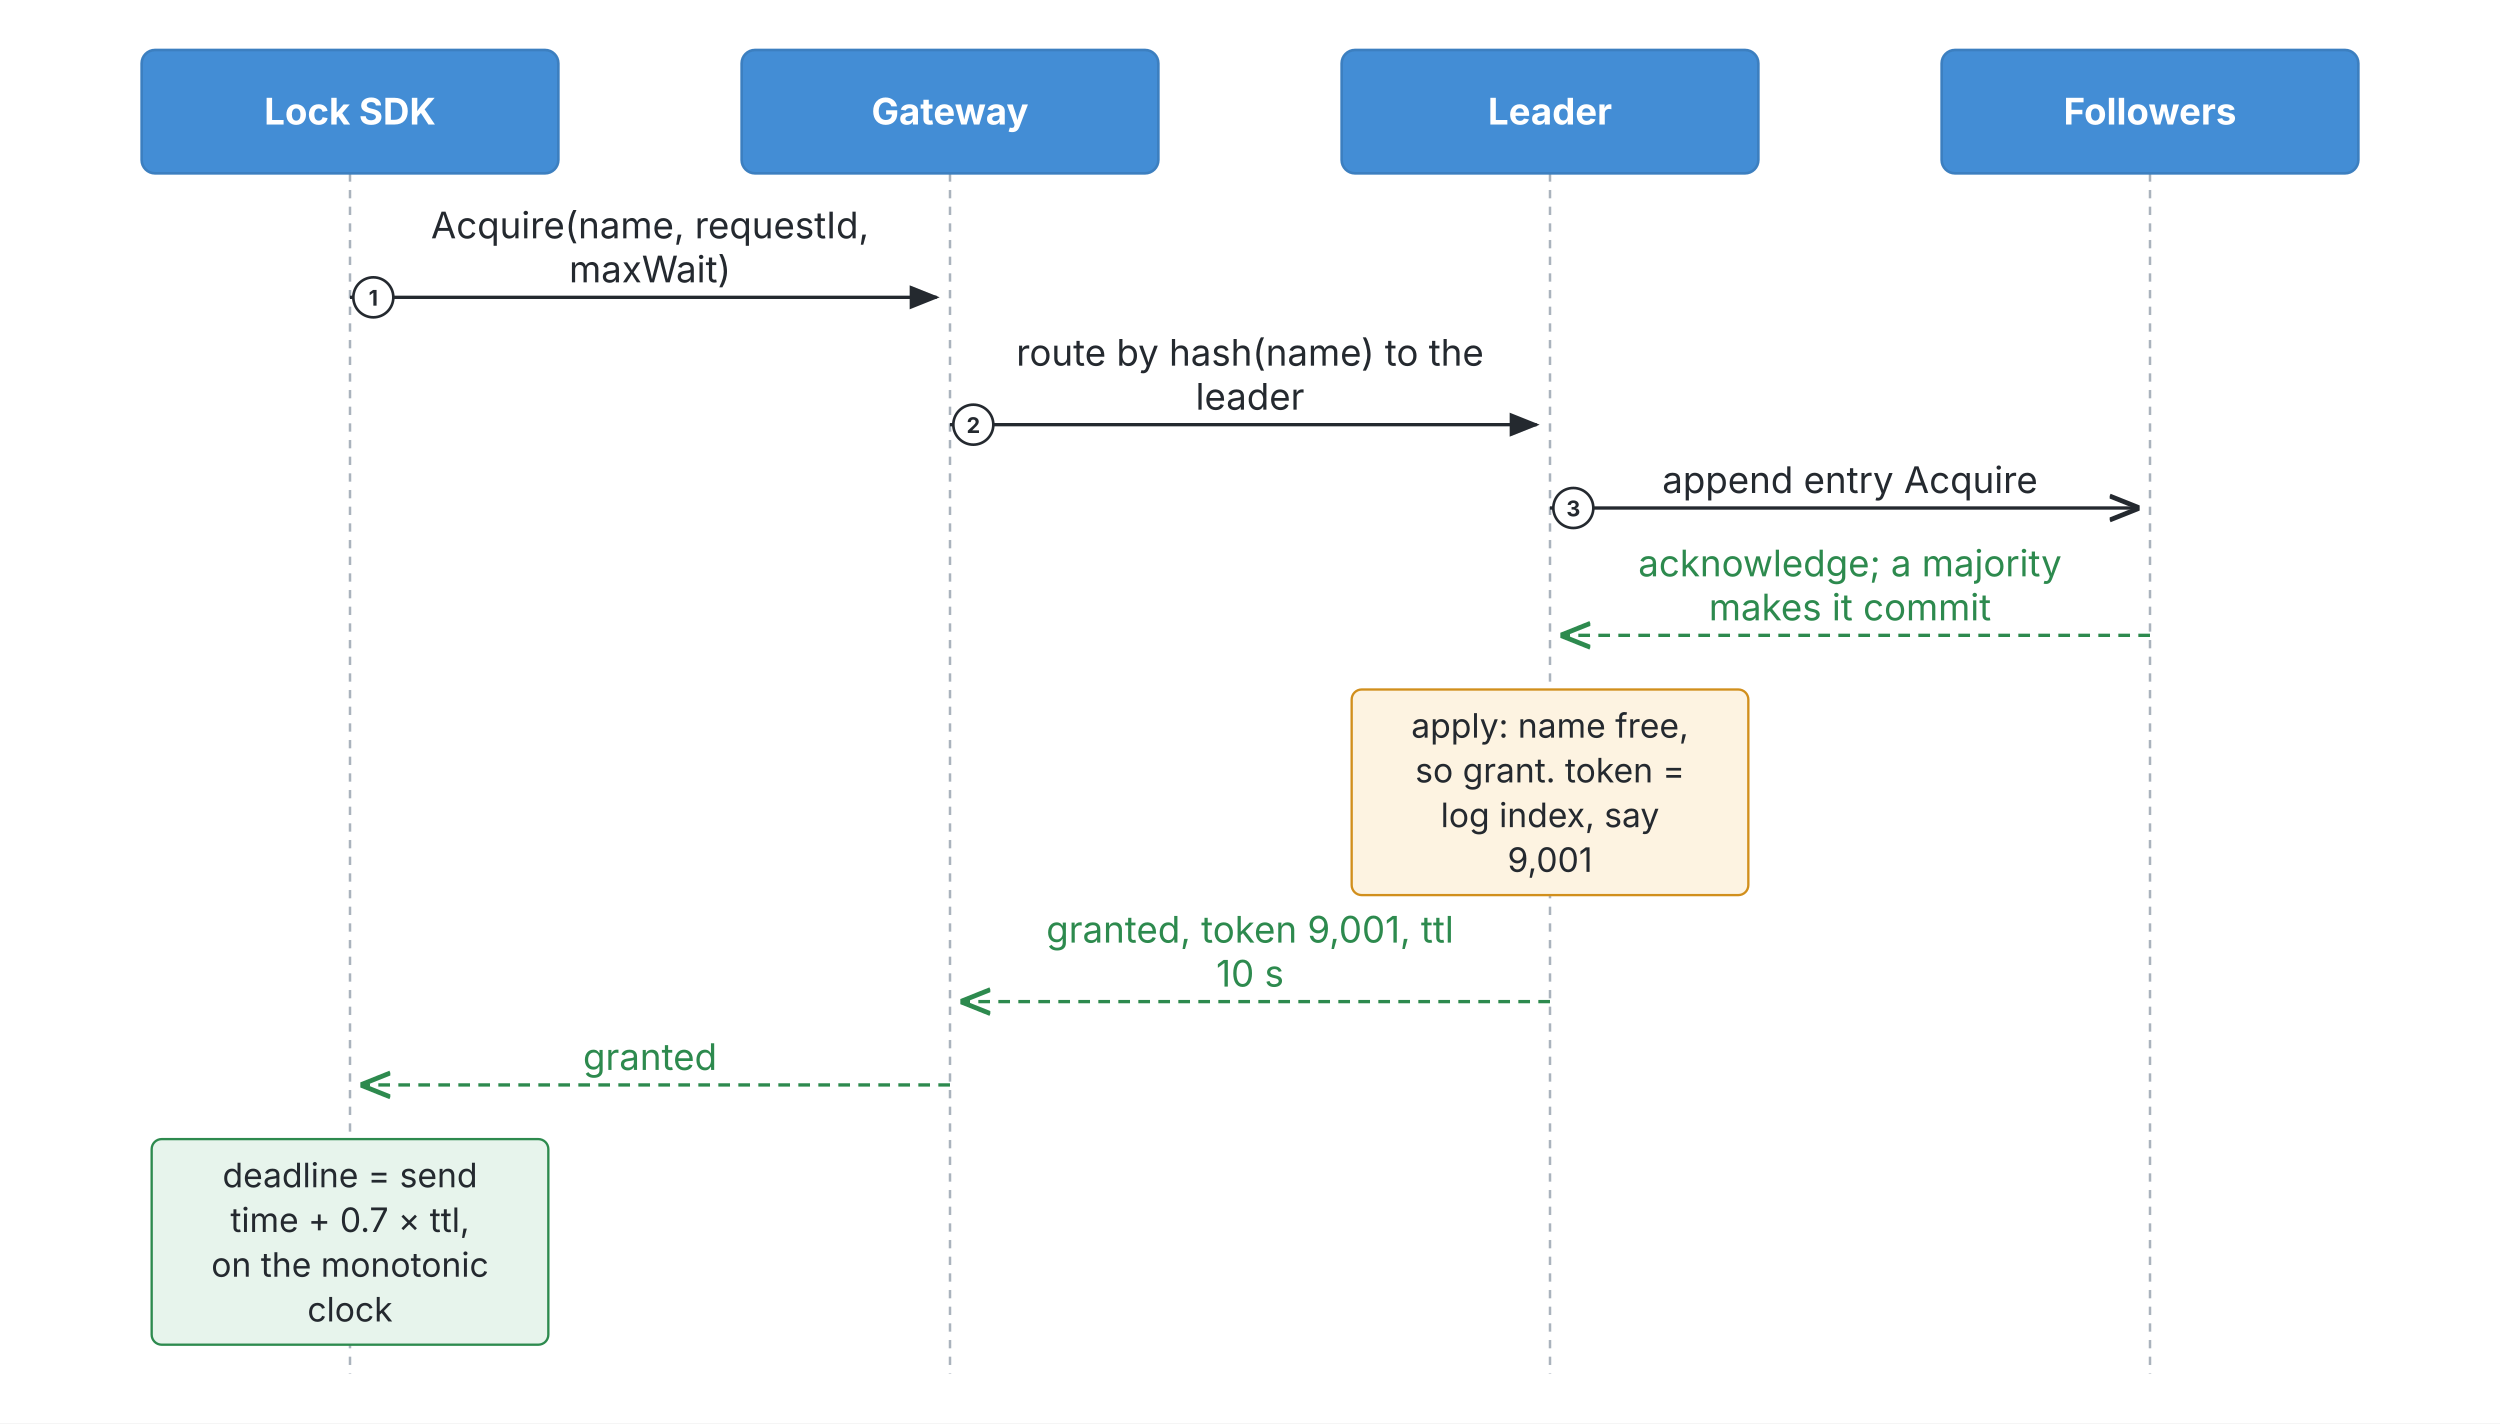
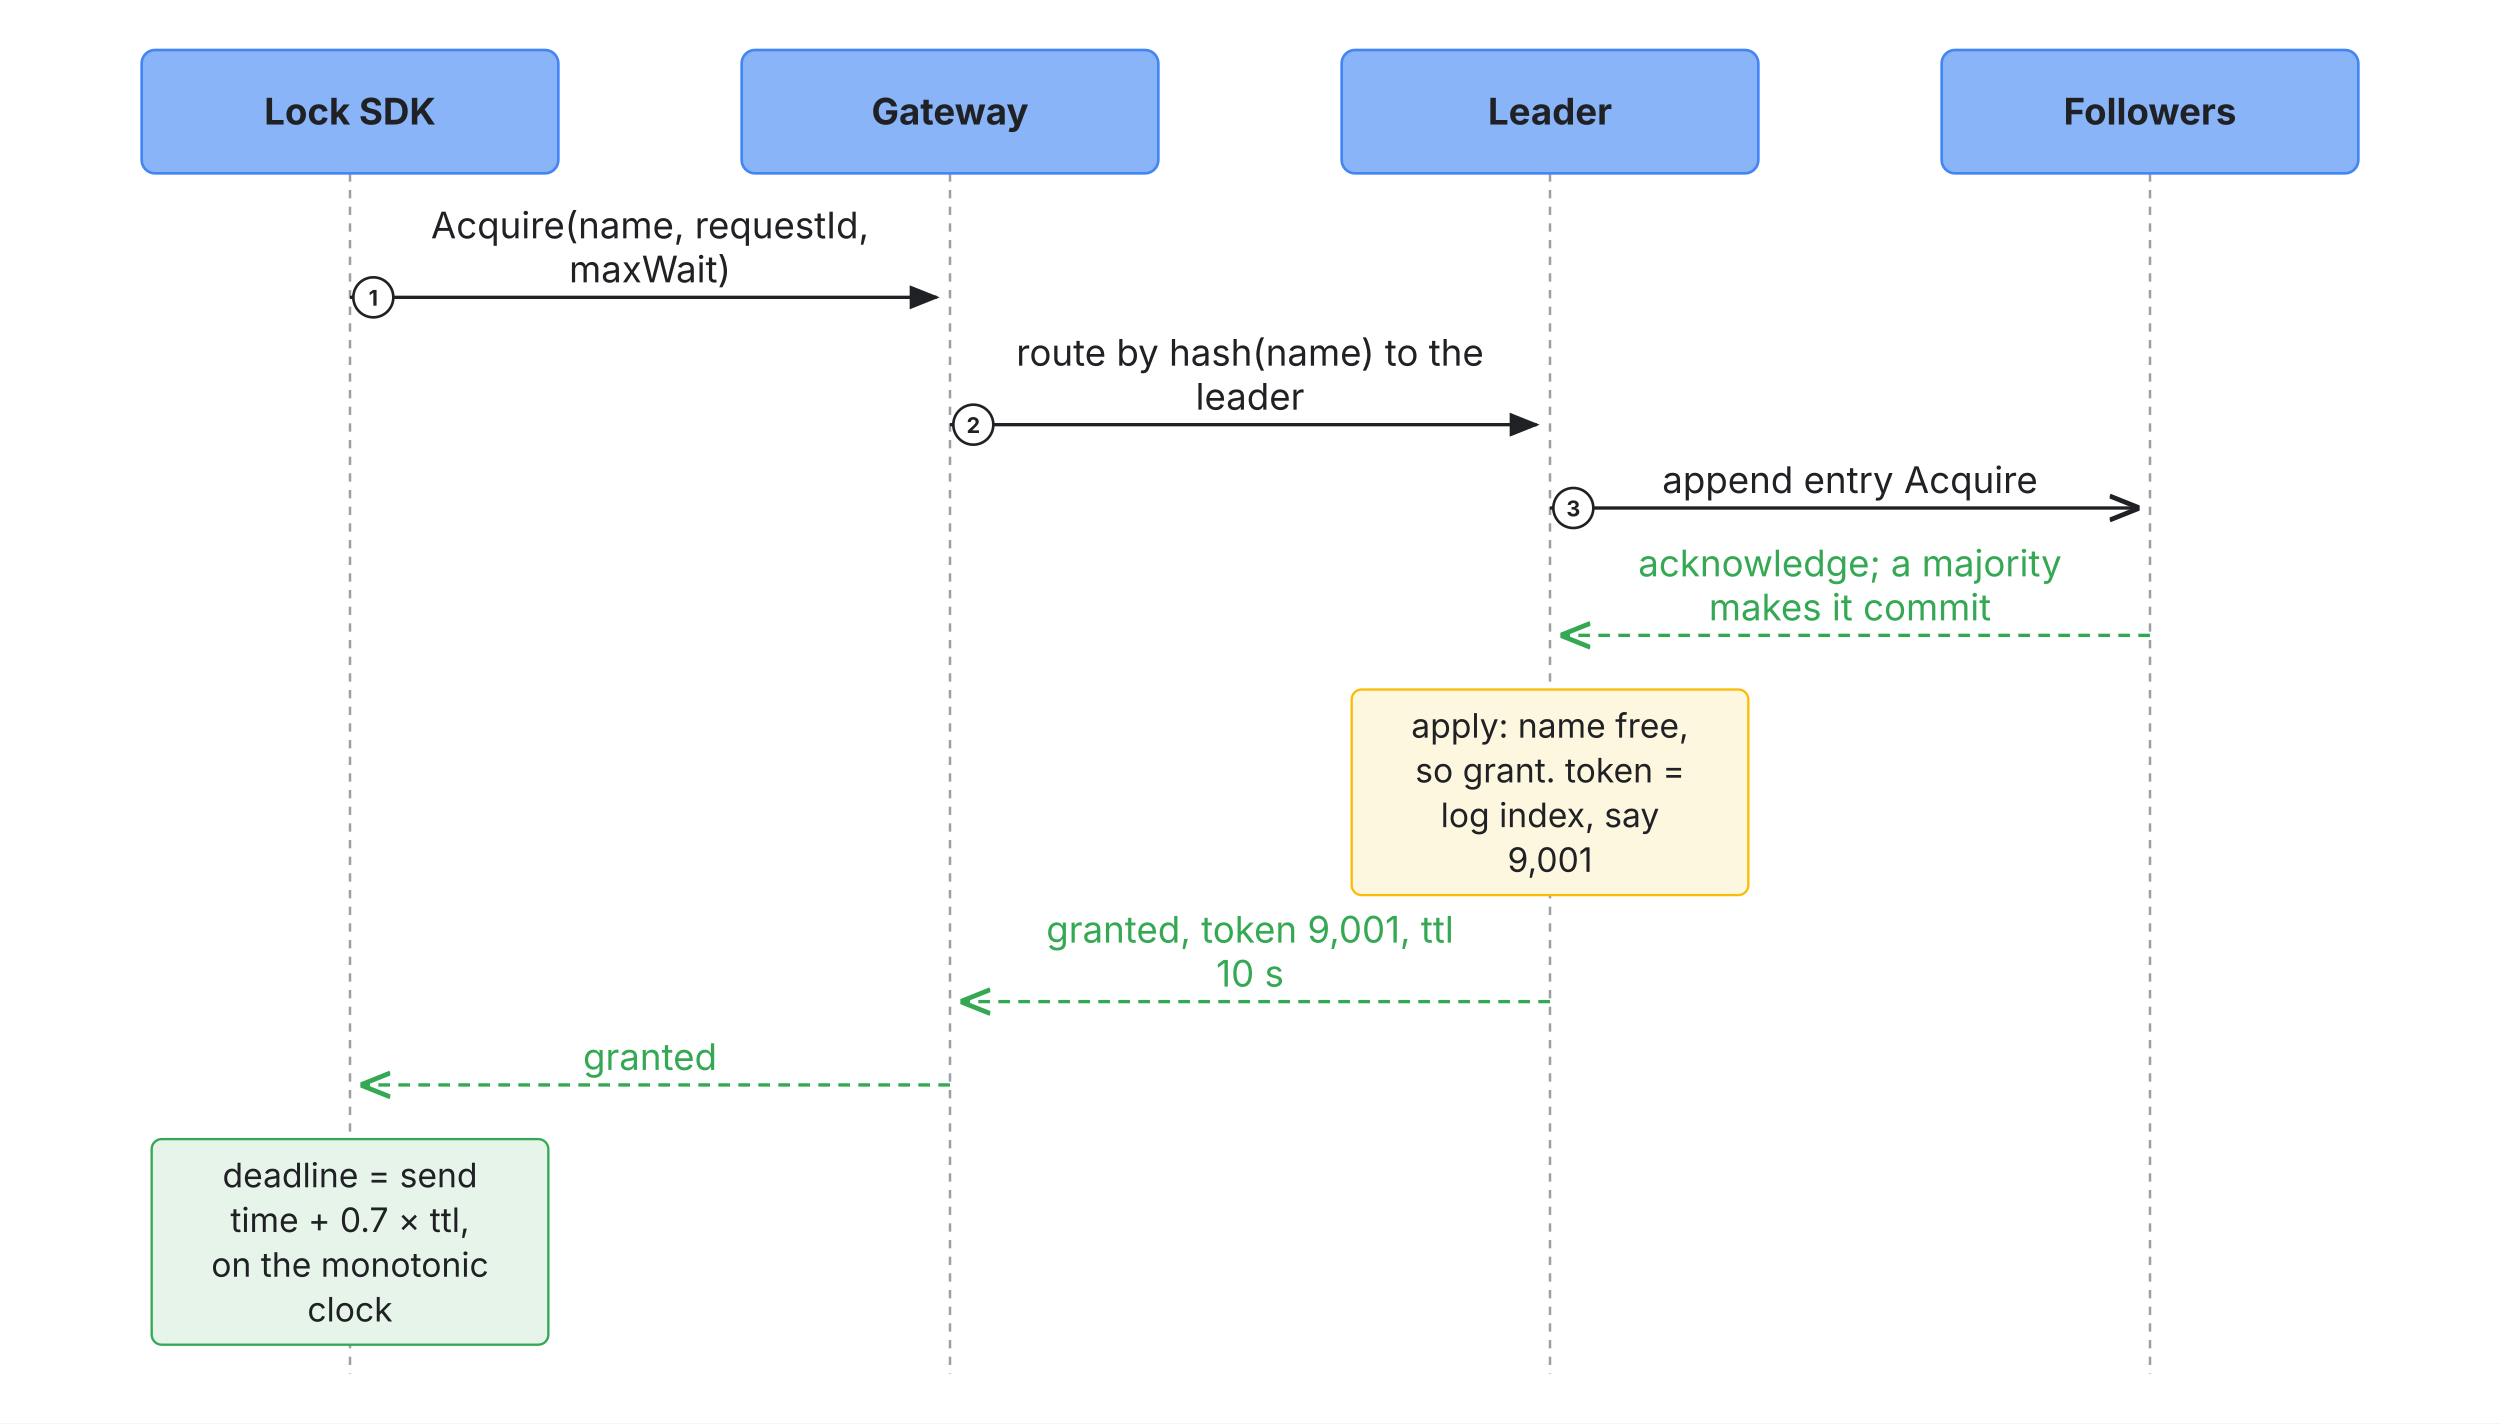
<svg xmlns="http://www.w3.org/2000/svg" class="seq" viewBox="0 0 1500 854" width="1500" height="854">
  <defs>
-     <marker id="sq-f-24292f" viewBox="0 0 10 10" refX="9" refY="5" markerWidth="9" markerHeight="9" orient="auto">
-       <path d="M0,1 L10,5 L0,9 z" fill="#24292f" />
+     <marker id="sq-f-34a853" viewBox="0 0 10 10" refX="9" refY="5" markerWidth="9" markerHeight="9" orient="auto">
+       <path d="M0,1 L10,5 L0,9 z" fill="#34a853" />
    </marker>
-     <marker id="sq-o-24292f" viewBox="0 0 10 10" refX="9" refY="5" markerWidth="9" markerHeight="9" orient="auto">
-       <path d="M0,1 L10,5 L0,9" fill="none" stroke="#24292f" stroke-width="1.6" />
+     <marker id="sq-o-34a853" viewBox="0 0 10 10" refX="9" refY="5" markerWidth="9" markerHeight="9" orient="auto">
+       <path d="M0,1 L10,5 L0,9" fill="none" stroke="#34a853" stroke-width="1.6" />
    </marker>
-     <marker id="sq-f-2d8a4e" viewBox="0 0 10 10" refX="9" refY="5" markerWidth="9" markerHeight="9" orient="auto">
-       <path d="M0,1 L10,5 L0,9 z" fill="#2d8a4e" />
+     <marker id="sq-f-202124" viewBox="0 0 10 10" refX="9" refY="5" markerWidth="9" markerHeight="9" orient="auto">
+       <path d="M0,1 L10,5 L0,9 z" fill="#202124" />
    </marker>
-     <marker id="sq-o-2d8a4e" viewBox="0 0 10 10" refX="9" refY="5" markerWidth="9" markerHeight="9" orient="auto">
-       <path d="M0,1 L10,5 L0,9" fill="none" stroke="#2d8a4e" stroke-width="1.6" />
+     <marker id="sq-o-202124" viewBox="0 0 10 10" refX="9" refY="5" markerWidth="9" markerHeight="9" orient="auto">
+       <path d="M0,1 L10,5 L0,9" fill="none" stroke="#202124" stroke-width="1.6" />
    </marker>
-     <marker id="sq-f-c8341f" viewBox="0 0 10 10" refX="9" refY="5" markerWidth="9" markerHeight="9" orient="auto">
-       <path d="M0,1 L10,5 L0,9 z" fill="#c8341f" />
+     <marker id="sq-f-ea4335" viewBox="0 0 10 10" refX="9" refY="5" markerWidth="9" markerHeight="9" orient="auto">
+       <path d="M0,1 L10,5 L0,9 z" fill="#ea4335" />
    </marker>
-     <marker id="sq-o-c8341f" viewBox="0 0 10 10" refX="9" refY="5" markerWidth="9" markerHeight="9" orient="auto">
-       <path d="M0,1 L10,5 L0,9" fill="none" stroke="#c8341f" stroke-width="1.6" />
+     <marker id="sq-o-ea4335" viewBox="0 0 10 10" refX="9" refY="5" markerWidth="9" markerHeight="9" orient="auto">
+       <path d="M0,1 L10,5 L0,9" fill="none" stroke="#ea4335" stroke-width="1.6" />
    </marker>
  </defs>
  <rect width="1500" height="854" fill="#ffffff" />
-   <line x1="210.0" y1="104" x2="210.0" y2="824.32" stroke="#aab3bd" stroke-width="1.5" stroke-dasharray="5 5" />
-   <rect x="85.0" y="30" width="250" height="74" rx="8" fill="#438dd5" stroke="#3c7fc0" stroke-width="1.6" />
-   <text x="210.0" y="74.7" text-anchor="middle" font-family="Inter, Helvetica, Arial, sans-serif" font-size="22" font-weight="700" fill="#ffffff">Lock SDK</text>
-   <line x1="570.0" y1="104" x2="570.0" y2="824.32" stroke="#aab3bd" stroke-width="1.5" stroke-dasharray="5 5" />
-   <rect x="445.0" y="30" width="250" height="74" rx="8" fill="#438dd5" stroke="#3c7fc0" stroke-width="1.6" />
-   <text x="570.0" y="74.7" text-anchor="middle" font-family="Inter, Helvetica, Arial, sans-serif" font-size="22" font-weight="700" fill="#ffffff">Gateway</text>
-   <line x1="930.0" y1="104" x2="930.0" y2="824.32" stroke="#aab3bd" stroke-width="1.5" stroke-dasharray="5 5" />
-   <rect x="805.0" y="30" width="250" height="74" rx="8" fill="#438dd5" stroke="#3c7fc0" stroke-width="1.6" />
-   <text x="930.0" y="74.7" text-anchor="middle" font-family="Inter, Helvetica, Arial, sans-serif" font-size="22" font-weight="700" fill="#ffffff">Leader</text>
-   <line x1="1290.0" y1="104" x2="1290.0" y2="824.32" stroke="#aab3bd" stroke-width="1.5" stroke-dasharray="5 5" />
-   <rect x="1165.0" y="30" width="250" height="74" rx="8" fill="#438dd5" stroke="#3c7fc0" stroke-width="1.6" />
-   <text x="1290.0" y="74.7" text-anchor="middle" font-family="Inter, Helvetica, Arial, sans-serif" font-size="22" font-weight="700" fill="#ffffff">Followers</text>
-   <line x1="210.0" y1="178.4" x2="562.0" y2="178.4" stroke="#24292f" stroke-width="2" marker-end="url(#sq-f-24292f)" />
-   <circle cx="224.0" cy="178.4" r="12" fill="#ffffff" stroke="#24292f" stroke-width="1.6" />
-   <text x="224.0" y="183.4" text-anchor="middle" font-family="Inter, Helvetica, Arial, sans-serif" font-size="13" font-weight="700" fill="#24292f">1</text>
-   <text x="390.0" y="143.0" text-anchor="middle" font-family="Inter, Helvetica, Arial, sans-serif" font-size="22" fill="#24292f" font-weight="400" paint-order="stroke" stroke="#ffffff" stroke-width="5" stroke-linejoin="round">Acquire(name, requestId,</text>
-   <text x="390.0" y="169.4" text-anchor="middle" font-family="Inter, Helvetica, Arial, sans-serif" font-size="22" fill="#24292f" font-weight="400" paint-order="stroke" stroke="#ffffff" stroke-width="5" stroke-linejoin="round">maxWait)</text>
-   <line x1="570.0" y1="254.8" x2="922.0" y2="254.8" stroke="#24292f" stroke-width="2" marker-end="url(#sq-f-24292f)" />
-   <circle cx="584.0" cy="254.8" r="12" fill="#ffffff" stroke="#24292f" stroke-width="1.6" />
-   <text x="584.0" y="259.8" text-anchor="middle" font-family="Inter, Helvetica, Arial, sans-serif" font-size="13" font-weight="700" fill="#24292f">2</text>
-   <text x="750.0" y="219.4" text-anchor="middle" font-family="Inter, Helvetica, Arial, sans-serif" font-size="22" fill="#24292f" font-weight="400" paint-order="stroke" stroke="#ffffff" stroke-width="5" stroke-linejoin="round">route by hash(name) to the</text>
-   <text x="750.0" y="245.8" text-anchor="middle" font-family="Inter, Helvetica, Arial, sans-serif" font-size="22" fill="#24292f" font-weight="400" paint-order="stroke" stroke="#ffffff" stroke-width="5" stroke-linejoin="round">leader</text>
-   <line x1="930.0" y1="304.8" x2="1282.0" y2="304.8" stroke="#24292f" stroke-width="2" marker-end="url(#sq-o-24292f)" />
-   <circle cx="944.0" cy="304.8" r="12" fill="#ffffff" stroke="#24292f" stroke-width="1.6" />
-   <text x="944.0" y="309.8" text-anchor="middle" font-family="Inter, Helvetica, Arial, sans-serif" font-size="13" font-weight="700" fill="#24292f">3</text>
-   <text x="1110.0" y="295.8" text-anchor="middle" font-family="Inter, Helvetica, Arial, sans-serif" font-size="22" fill="#24292f" font-weight="400" paint-order="stroke" stroke="#ffffff" stroke-width="5" stroke-linejoin="round">append entry Acquire</text>
-   <line x1="1290.0" y1="381.2" x2="938.0" y2="381.2" stroke="#2d8a4e" stroke-width="2" stroke-dasharray="7 5" marker-end="url(#sq-o-2d8a4e)" />
-   <text x="1110.0" y="345.8" text-anchor="middle" font-family="Inter, Helvetica, Arial, sans-serif" font-size="22" fill="#2d8a4e" font-weight="400" paint-order="stroke" stroke="#ffffff" stroke-width="5" stroke-linejoin="round">acknowledge; a majority</text>
-   <text x="1110.0" y="372.2" text-anchor="middle" font-family="Inter, Helvetica, Arial, sans-serif" font-size="22" fill="#2d8a4e" font-weight="400" paint-order="stroke" stroke="#ffffff" stroke-width="5" stroke-linejoin="round">makes it commit</text>
-   <rect x="811.0" y="413.7" width="238.0" height="123.36" rx="6" fill="#fdf3e1" stroke="#d18f1c" stroke-width="1.4" />
-   <text x="930.0" y="442.6" text-anchor="middle" font-family="Inter, Helvetica, Arial, sans-serif" font-size="20.2" fill="#24292f">apply: name free,</text>
-   <text x="930.0" y="469.44" text-anchor="middle" font-family="Inter, Helvetica, Arial, sans-serif" font-size="20.2" fill="#24292f">so grant. token =</text>
-   <text x="930.0" y="496.28" text-anchor="middle" font-family="Inter, Helvetica, Arial, sans-serif" font-size="20.2" fill="#24292f">log index, say</text>
-   <text x="930.0" y="523.12" text-anchor="middle" font-family="Inter, Helvetica, Arial, sans-serif" font-size="20.2" fill="#24292f">9,001</text>
-   <line x1="930.0" y1="600.96" x2="578.0" y2="600.96" stroke="#2d8a4e" stroke-width="2" stroke-dasharray="7 5" marker-end="url(#sq-o-2d8a4e)" />
-   <text x="750.0" y="565.56" text-anchor="middle" font-family="Inter, Helvetica, Arial, sans-serif" font-size="22" fill="#2d8a4e" font-weight="400" paint-order="stroke" stroke="#ffffff" stroke-width="5" stroke-linejoin="round">granted, token 9,001, ttl</text>
-   <text x="750.0" y="591.96" text-anchor="middle" font-family="Inter, Helvetica, Arial, sans-serif" font-size="22" fill="#2d8a4e" font-weight="400" paint-order="stroke" stroke="#ffffff" stroke-width="5" stroke-linejoin="round">10 s</text>
-   <line x1="570.0" y1="650.96" x2="218.0" y2="650.96" stroke="#2d8a4e" stroke-width="2" stroke-dasharray="7 5" marker-end="url(#sq-o-2d8a4e)" />
-   <text x="390.0" y="641.96" text-anchor="middle" font-family="Inter, Helvetica, Arial, sans-serif" font-size="22" fill="#2d8a4e" font-weight="400" paint-order="stroke" stroke="#ffffff" stroke-width="5" stroke-linejoin="round">granted</text>
-   <rect x="91.0" y="683.46" width="238.0" height="123.36" rx="6" fill="#e7f4ec" stroke="#2d8a4e" stroke-width="1.4" />
-   <text x="210.0" y="712.36" text-anchor="middle" font-family="Inter, Helvetica, Arial, sans-serif" font-size="20.2" fill="#24292f">deadline = send</text>
-   <text x="210.0" y="739.2" text-anchor="middle" font-family="Inter, Helvetica, Arial, sans-serif" font-size="20.2" fill="#24292f">time + 0.7 × ttl,</text>
-   <text x="210.0" y="766.04" text-anchor="middle" font-family="Inter, Helvetica, Arial, sans-serif" font-size="20.2" fill="#24292f">on the monotonic</text>
-   <text x="210.0" y="792.88" text-anchor="middle" font-family="Inter, Helvetica, Arial, sans-serif" font-size="20.2" fill="#24292f">clock</text>
+   <g data-k="p:sdk">
+     <line x1="210.0" y1="104" x2="210.0" y2="824.32" stroke="#9aa0a6" stroke-width="1.5" stroke-dasharray="5 5" />
+     <rect x="85.0" y="30" width="250" height="74" rx="8" fill="#8ab4f8" stroke="#4285f4" stroke-width="1.6" />
+     <text x="210.0" y="74.7" text-anchor="middle" font-family="Inter, Roboto, sans-serif" font-size="22" font-weight="700" fill="#202124">Lock SDK</text>
+   </g>
+   <g data-k="p:gw">
+     <line x1="570.0" y1="104" x2="570.0" y2="824.32" stroke="#9aa0a6" stroke-width="1.5" stroke-dasharray="5 5" />
+     <rect x="445.0" y="30" width="250" height="74" rx="8" fill="#8ab4f8" stroke="#4285f4" stroke-width="1.6" />
+     <text x="570.0" y="74.7" text-anchor="middle" font-family="Inter, Roboto, sans-serif" font-size="22" font-weight="700" fill="#202124">Gateway</text>
+   </g>
+   <g data-k="p:ld">
+     <line x1="930.0" y1="104" x2="930.0" y2="824.32" stroke="#9aa0a6" stroke-width="1.5" stroke-dasharray="5 5" />
+     <rect x="805.0" y="30" width="250" height="74" rx="8" fill="#8ab4f8" stroke="#4285f4" stroke-width="1.6" />
+     <text x="930.0" y="74.7" text-anchor="middle" font-family="Inter, Roboto, sans-serif" font-size="22" font-weight="700" fill="#202124">Leader</text>
+   </g>
+   <g data-k="p:fo">
+     <line x1="1290.0" y1="104" x2="1290.0" y2="824.32" stroke="#9aa0a6" stroke-width="1.5" stroke-dasharray="5 5" />
+     <rect x="1165.0" y="30" width="250" height="74" rx="8" fill="#8ab4f8" stroke="#4285f4" stroke-width="1.6" />
+     <text x="1290.0" y="74.7" text-anchor="middle" font-family="Inter, Roboto, sans-serif" font-size="22" font-weight="700" fill="#202124">Followers</text>
+   </g>
+   <g data-k="s:0">
+     <line x1="210.0" y1="178.4" x2="562.0" y2="178.4" stroke="#202124" stroke-width="2" marker-end="url(#sq-f-202124)" />
+     <circle cx="224.0" cy="178.4" r="12" fill="#ffffff" stroke="#202124" stroke-width="1.6" />
+     <text x="224.0" y="183.4" text-anchor="middle" font-family="Inter, Roboto, sans-serif" font-size="13" font-weight="700" fill="#202124">1</text>
+     <text x="390.0" y="143.0" text-anchor="middle" font-family="Inter, Roboto, sans-serif" font-size="22" fill="#202124" font-weight="400" paint-order="stroke" stroke="#ffffff" stroke-width="5" stroke-linejoin="round">Acquire(name, requestId,</text>
+     <text x="390.0" y="169.4" text-anchor="middle" font-family="Inter, Roboto, sans-serif" font-size="22" fill="#202124" font-weight="400" paint-order="stroke" stroke="#ffffff" stroke-width="5" stroke-linejoin="round">maxWait)</text>
+   </g>
+   <g data-k="s:1">
+     <line x1="570.0" y1="254.8" x2="922.0" y2="254.8" stroke="#202124" stroke-width="2" marker-end="url(#sq-f-202124)" />
+     <circle cx="584.0" cy="254.8" r="12" fill="#ffffff" stroke="#202124" stroke-width="1.6" />
+     <text x="584.0" y="259.8" text-anchor="middle" font-family="Inter, Roboto, sans-serif" font-size="13" font-weight="700" fill="#202124">2</text>
+     <text x="750.0" y="219.4" text-anchor="middle" font-family="Inter, Roboto, sans-serif" font-size="22" fill="#202124" font-weight="400" paint-order="stroke" stroke="#ffffff" stroke-width="5" stroke-linejoin="round">route by hash(name) to the</text>
+     <text x="750.0" y="245.8" text-anchor="middle" font-family="Inter, Roboto, sans-serif" font-size="22" fill="#202124" font-weight="400" paint-order="stroke" stroke="#ffffff" stroke-width="5" stroke-linejoin="round">leader</text>
+   </g>
+   <g data-k="s:2">
+     <line x1="930.0" y1="304.8" x2="1282.0" y2="304.8" stroke="#202124" stroke-width="2" marker-end="url(#sq-o-202124)" />
+     <circle cx="944.0" cy="304.8" r="12" fill="#ffffff" stroke="#202124" stroke-width="1.6" />
+     <text x="944.0" y="309.8" text-anchor="middle" font-family="Inter, Roboto, sans-serif" font-size="13" font-weight="700" fill="#202124">3</text>
+     <text x="1110.0" y="295.8" text-anchor="middle" font-family="Inter, Roboto, sans-serif" font-size="22" fill="#202124" font-weight="400" paint-order="stroke" stroke="#ffffff" stroke-width="5" stroke-linejoin="round">append entry Acquire</text>
+   </g>
+   <g data-k="s:3">
+     <line x1="1290.0" y1="381.2" x2="938.0" y2="381.2" stroke="#34a853" stroke-width="2" stroke-dasharray="7 5" marker-end="url(#sq-o-34a853)" />
+     <text x="1110.0" y="345.8" text-anchor="middle" font-family="Inter, Roboto, sans-serif" font-size="22" fill="#34a853" font-weight="400" paint-order="stroke" stroke="#ffffff" stroke-width="5" stroke-linejoin="round">acknowledge; a majority</text>
+     <text x="1110.0" y="372.2" text-anchor="middle" font-family="Inter, Roboto, sans-serif" font-size="22" fill="#34a853" font-weight="400" paint-order="stroke" stroke="#ffffff" stroke-width="5" stroke-linejoin="round">makes it commit</text>
+   </g>
+   <g data-k="s:4">
+     <rect x="811.0" y="413.7" width="238.0" height="123.36" rx="6" fill="#fef7e0" stroke="#fbbc05" stroke-width="1.4" />
+     <text x="930.0" y="442.6" text-anchor="middle" font-family="Inter, Roboto, sans-serif" font-size="20.2" fill="#202124">apply: name free,</text>
+     <text x="930.0" y="469.44" text-anchor="middle" font-family="Inter, Roboto, sans-serif" font-size="20.2" fill="#202124">so grant. token =</text>
+     <text x="930.0" y="496.28" text-anchor="middle" font-family="Inter, Roboto, sans-serif" font-size="20.2" fill="#202124">log index, say</text>
+     <text x="930.0" y="523.12" text-anchor="middle" font-family="Inter, Roboto, sans-serif" font-size="20.2" fill="#202124">9,001</text>
+   </g>
+   <g data-k="s:5">
+     <line x1="930.0" y1="600.96" x2="578.0" y2="600.96" stroke="#34a853" stroke-width="2" stroke-dasharray="7 5" marker-end="url(#sq-o-34a853)" />
+     <text x="750.0" y="565.56" text-anchor="middle" font-family="Inter, Roboto, sans-serif" font-size="22" fill="#34a853" font-weight="400" paint-order="stroke" stroke="#ffffff" stroke-width="5" stroke-linejoin="round">granted, token 9,001, ttl</text>
+     <text x="750.0" y="591.96" text-anchor="middle" font-family="Inter, Roboto, sans-serif" font-size="22" fill="#34a853" font-weight="400" paint-order="stroke" stroke="#ffffff" stroke-width="5" stroke-linejoin="round">10 s</text>
+   </g>
+   <g data-k="s:6">
+     <line x1="570.0" y1="650.96" x2="218.0" y2="650.96" stroke="#34a853" stroke-width="2" stroke-dasharray="7 5" marker-end="url(#sq-o-34a853)" />
+     <text x="390.0" y="641.96" text-anchor="middle" font-family="Inter, Roboto, sans-serif" font-size="22" fill="#34a853" font-weight="400" paint-order="stroke" stroke="#ffffff" stroke-width="5" stroke-linejoin="round">granted</text>
+   </g>
+   <g data-k="s:7">
+     <rect x="91.0" y="683.46" width="238.0" height="123.36" rx="6" fill="#e6f4ea" stroke="#34a853" stroke-width="1.4" />
+     <text x="210.0" y="712.36" text-anchor="middle" font-family="Inter, Roboto, sans-serif" font-size="20.2" fill="#202124">deadline = send</text>
+     <text x="210.0" y="739.2" text-anchor="middle" font-family="Inter, Roboto, sans-serif" font-size="20.2" fill="#202124">time + 0.7 × ttl,</text>
+     <text x="210.0" y="766.04" text-anchor="middle" font-family="Inter, Roboto, sans-serif" font-size="20.2" fill="#202124">on the monotonic</text>
+     <text x="210.0" y="792.88" text-anchor="middle" font-family="Inter, Roboto, sans-serif" font-size="20.2" fill="#202124">clock</text>
+   </g>
</svg>
